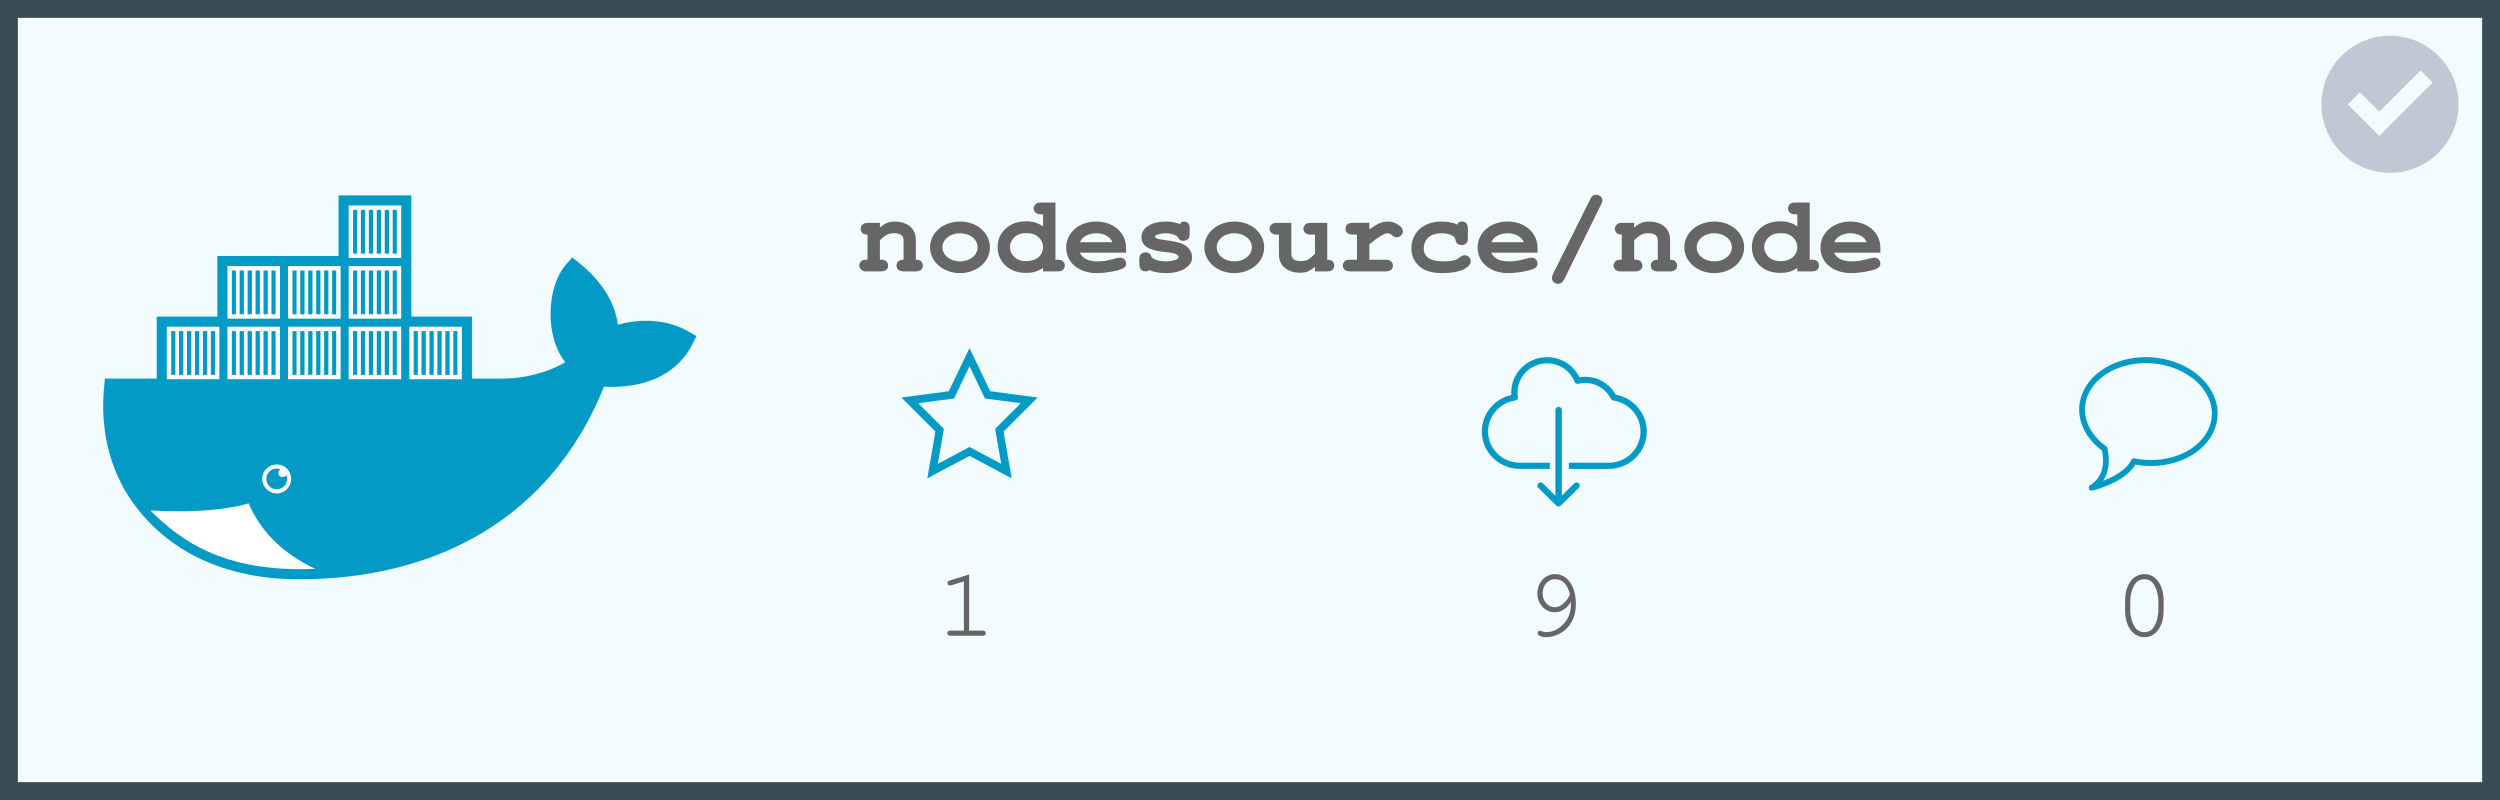
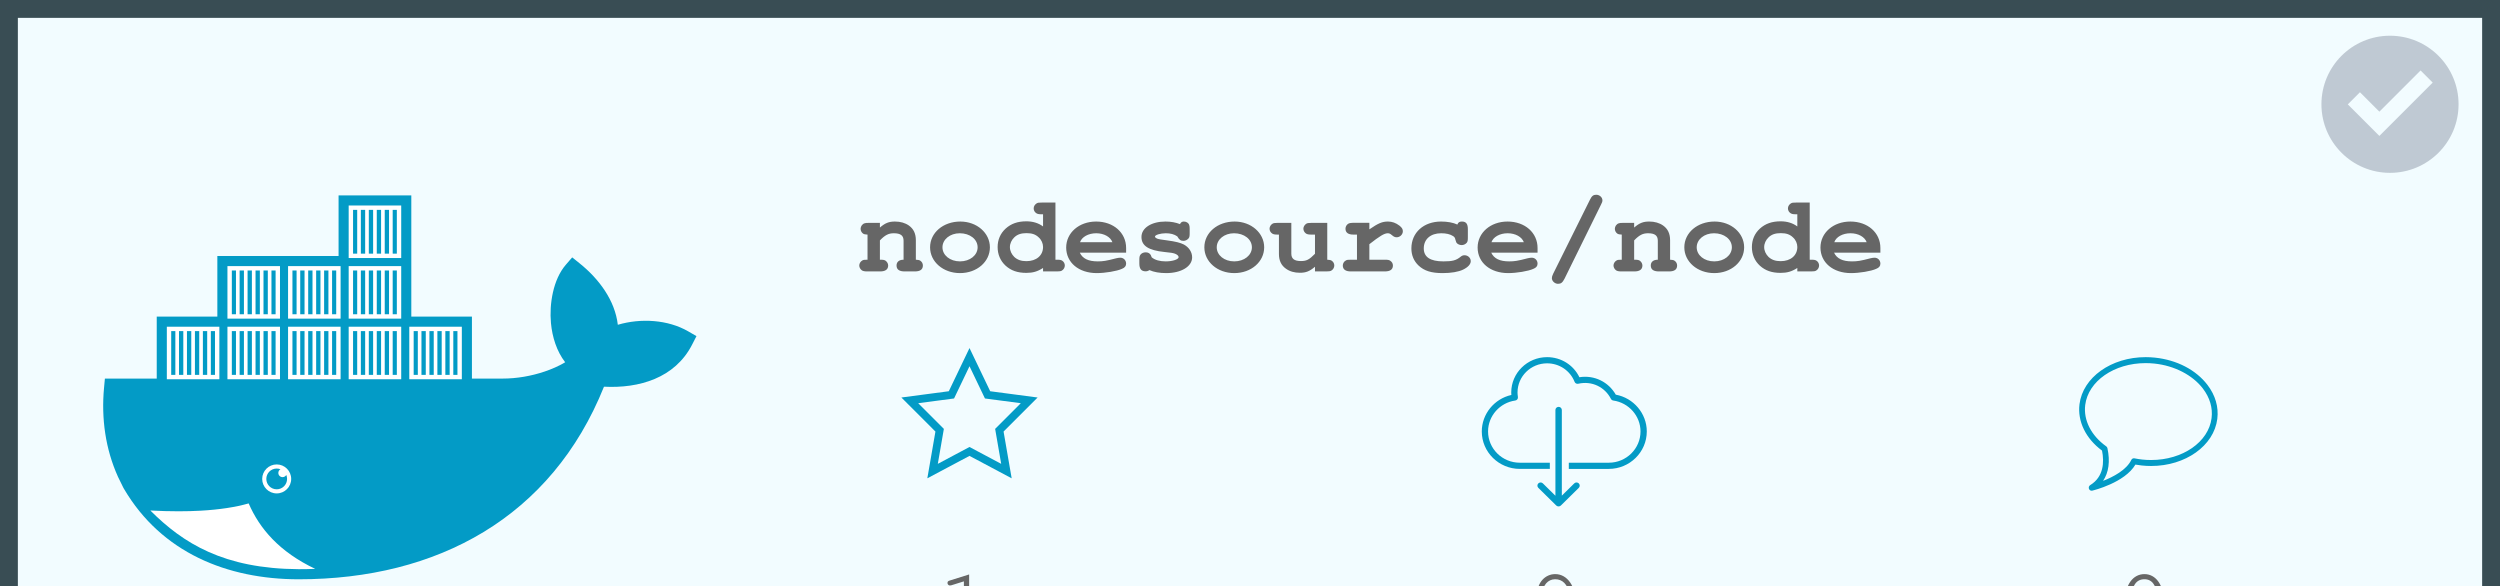
- <svg xmlns="http://www.w3.org/2000/svg" version="1.1" baseProfile="full" x="0px" y="0px" width="350px" height="112px" viewBox="0 0 350 112" enable-background="new 0 0 350 112">
+ <svg xmlns="http://www.w3.org/2000/svg" version="1.1" baseProfile="full" x="0px" y="0px" width="350px" height="82px" viewBox="0 0 350 82" enable-background="new 0 0 350 82">
  <g>
    <rect x="1" y="1" width="348" height="110" stroke="rgb(57, 77, 84)" stroke-width="3" fill="rgb(242, 252, 255)" />
  </g>
  <g transform="translate(14,14)">
    <g transform="scale(0.18)">
      <rect x="-43.5" y="37.005" display="none" fill-rule="evenodd" clip-rule="evenodd" fill="#E7E7E7" width="792" height="612" />
      <g>
        <path id="outline_7_" fill-rule="evenodd" fill="#039BC6" clip-rule="evenodd" d="M242.133,168.481h47.146v48.194h23.837   c11.008,0,22.33-1.962,32.755-5.494c5.123-1.736,10.872-4.154,15.926-7.193c-6.656-8.689-10.053-19.661-11.054-30.476   c-1.358-14.71,1.609-33.855,11.564-45.368l4.956-5.732l5.905,4.747c14.867,11.946,27.372,28.638,29.577,47.665   c17.901-5.266,38.921-4.02,54.701,5.088l6.475,3.734l-3.408,6.652c-13.345,26.046-41.246,34.113-68.524,32.687   c-40.817,101.663-129.68,149.794-237.428,149.794c-55.666,0-106.738-20.81-135.821-70.197l-0.477-0.807l-4.238-8.621   C4.195,271.415,0.93,247.6,3.145,223.803l0.664-7.127h40.315v-48.194h47.143v-47.145h94.292V74.191h56.574V168.481z" />
        <g id="Containers_8_">
          <path fill-rule="evenodd" clip-rule="evenodd" fill="#FFFFFF" d="M86.209,179.744h3.227v34.052h-3.227V179.744z M80.02,179.744    h3.354v34.052H80.02V179.744z M73.828,179.744h3.354v34.052h-3.354V179.744z M67.636,179.744h3.354v34.052h-3.354V179.744z     M61.446,179.744H64.8v34.052h-3.354V179.744z M55.384,179.744h3.224v34.052h-3.224V179.744z M51.981,176.338h40.858v40.86H51.981    V176.338z" />
          <path fill-rule="evenodd" clip-rule="evenodd" fill="#FFFFFF" d="M133.354,132.598h3.229v34.051h-3.229V132.598z M127.165,132.598    h3.354v34.051h-3.354V132.598z M120.973,132.598h3.354v34.051h-3.354V132.598z M114.781,132.598h3.354v34.051h-3.354V132.598z     M108.593,132.598h3.352v34.051h-3.352V132.598z M102.531,132.598h3.222v34.051h-3.222V132.598z M99.124,129.193h40.863v40.859    H99.124V129.193z" />
          <path fill-rule="evenodd" clip-rule="evenodd" fill="#FFFFFF" d="M133.354,179.744h3.229v34.052h-3.229V179.744z M127.165,179.744    h3.354v34.052h-3.354V179.744z M120.973,179.744h3.354v34.052h-3.354V179.744z M114.781,179.744h3.354v34.052h-3.354V179.744z     M108.593,179.744h3.352v34.052h-3.352V179.744z M102.531,179.744h3.222v34.052h-3.222V179.744z M99.124,176.338h40.863v40.86    H99.124V176.338z" />
          <path fill-rule="evenodd" clip-rule="evenodd" fill="#FFFFFF" d="M180.501,179.744h3.225v34.052h-3.225V179.744z M174.31,179.744    h3.355v34.052h-3.355V179.744z M168.12,179.744h3.354v34.052h-3.354V179.744z M161.928,179.744h3.354v34.052h-3.354V179.744z     M155.736,179.744h3.354v34.052h-3.354V179.744z M149.676,179.744h3.222v34.052h-3.222V179.744z M146.271,176.338h40.861v40.86    h-40.861V176.338z" />
          <path fill-rule="evenodd" clip-rule="evenodd" fill="#FFFFFF" d="M180.501,132.598h3.225v34.051h-3.225V132.598z M174.31,132.598    h3.355v34.051h-3.355V132.598z M168.12,132.598h3.354v34.051h-3.354V132.598z M161.928,132.598h3.354v34.051h-3.354V132.598z     M155.736,132.598h3.354v34.051h-3.354V132.598z M149.676,132.598h3.222v34.051h-3.222V132.598z M146.271,129.193h40.861v40.859    h-40.861V129.193z" />
          <path fill-rule="evenodd" clip-rule="evenodd" fill="#FFFFFF" d="M227.647,179.744h3.226v34.052h-3.226V179.744z M221.457,179.744    h3.354v34.052h-3.354V179.744z M215.265,179.744h3.354v34.052h-3.354V179.744z M209.073,179.744h3.354v34.052h-3.354V179.744z     M202.884,179.744h3.354v34.052h-3.354V179.744z M196.821,179.744h3.224v34.052h-3.224V179.744z M193.416,176.338h40.861v40.86    h-40.861V176.338z" />
          <path fill-rule="evenodd" clip-rule="evenodd" fill="#FFFFFF" d="M227.647,132.598h3.226v34.051h-3.226V132.598z M221.457,132.598    h3.354v34.051h-3.354V132.598z M215.265,132.598h3.354v34.051h-3.354V132.598z M209.073,132.598h3.354v34.051h-3.354V132.598z     M202.884,132.598h3.354v34.051h-3.354V132.598z M196.821,132.598h3.224v34.051h-3.224V132.598z M193.416,129.193h40.861v40.859    h-40.861V129.193z" />
          <path fill-rule="evenodd" clip-rule="evenodd" fill="#FFFFFF" d="M227.647,85.451h3.226v34.053h-3.226V85.451z M221.457,85.451    h3.354v34.053h-3.354V85.451z M215.265,85.451h3.354v34.053h-3.354V85.451z M209.073,85.451h3.354v34.053h-3.354V85.451z     M202.884,85.451h3.354v34.053h-3.354V85.451z M196.821,85.451h3.224v34.053h-3.224V85.451z M193.416,82.048h40.861v40.86h-40.861    V82.048z" />
          <path fill-rule="evenodd" clip-rule="evenodd" fill="#FFFFFF" d="M274.792,179.744h3.224v34.052h-3.224V179.744z M268.602,179.744    h3.352v34.052h-3.352V179.744z M262.408,179.744h3.354v34.052h-3.354V179.744z M256.218,179.744h3.354v34.052h-3.354V179.744z     M250.026,179.744h3.354v34.052h-3.354V179.744z M243.964,179.744h3.227v34.052h-3.227V179.744z M240.561,176.338h40.86v40.86    h-40.86V176.338z" />
        </g>
        <path fill-rule="evenodd" clip-rule="evenodd" fill="#FFFFFF" d="M137.428,283.445c6.225,0,11.271,5.049,11.271,11.272   c0,6.225-5.046,11.271-11.271,11.271c-6.226,0-11.272-5.046-11.272-11.271C126.156,288.494,131.202,283.445,137.428,283.445" />
        <path fill-rule="evenodd" fill="#039BC6" clip-rule="evenodd" d="M137.428,286.644c1.031,0,2.015,0.194,2.923,0.546   c-0.984,0.569-1.65,1.635-1.65,2.854c0,1.82,1.476,3.293,3.296,3.293c1.247,0,2.329-0.693,2.89-1.715   c0.395,0.953,0.615,1.999,0.615,3.097c0,4.458-3.615,8.073-8.073,8.073c-4.458,0-8.074-3.615-8.074-8.073   C129.354,290.258,132.971,286.644,137.428,286.644" />
        <path fill="#FFFFFF" d="M167.394,364.677c-27.916-13.247-43.239-31.256-51.765-50.915c-10.37,2.961-22.835,4.852-37.317,5.664   c-5.457,0.307-11.196,0.464-17.219,0.464c-6.942,0-14.26-0.205-21.94-0.613c25.6,25.585,57.094,45.283,115.408,45.645   C158.866,364.921,163.14,364.837,167.394,364.677z" />
      </g>
    </g>
  </g>
  <g font-family="Courier, Courier New, monospace" font-size="14" fill="rgb(102, 102, 102)">
    <text x="120" y="38" font-weight="bold" font-size="16">
      nodesource/node
    </text>
    <g transform="translate(98,50)">
      <g transform="scale(1.1)">
        <g transform="translate(19.8,-7.1)">
          <polygon style="fill:none;stroke:#039BC6;stroke-width:1;stroke-miterlimit:10;" points="14.5,19.1 9.8,21.6 10.7,16.4   6.9,12.6 12.2,11.9 14.5,7.1 16.8,11.9 22.1,12.6 18.3,16.4 19.2,21.6 " />
        </g>
        <g transform="translate(99.5,0)">
          <path fill="#039BC6" d="M16.163,14.224 C16.163,14.224 11.074,14.224 11.074,14.224 C11.074,14.224 11.074,13.436 11.074,13.436 C11.074,13.436 16.164,13.436 16.164,13.436 C18.39,13.436 20.201,11.652 20.201,9.457 C20.201,7.491 18.712,5.799 16.736,5.522 C16.606,5.504 16.494,5.424 16.435,5.309 C15.676,3.82 14.028,2.985 12.274,3.385 C12.08,3.429 11.885,3.327 11.812,3.145 C11.243,1.713 9.867,0.787 8.31,0.787 C6.235,0.787 4.548,2.451 4.548,4.496 C4.548,4.67 4.564,4.858 4.598,5.071 C4.615,5.175 4.588,5.282 4.525,5.367 C4.462,5.451 4.366,5.507 4.261,5.522 C2.287,5.801 0.799,7.492 0.799,9.457 C0.799,11.651 2.61,13.436 4.837,13.436 C4.837,13.436 8.66,13.436 8.66,13.436 C8.66,13.436 8.66,14.223 8.66,14.223 C8.66,14.223 4.837,14.223 4.837,14.223 C2.17,14.223 0,12.085 0,9.457 C0,7.232 1.592,5.301 3.763,4.813 C3.753,4.704 3.748,4.598 3.748,4.496 C3.748,2.017 5.795,0 8.31,0 C10.087,0 11.667,0.992 12.422,2.555 C14.346,2.252 16.14,3.172 17.052,4.775 C19.316,5.191 21,7.169 21,9.457 C21,12.085 18.829,14.224 16.163,14.224 ZM7.775,16.067 C7.775,16.067 9.371,17.64 9.371,17.64 C9.371,17.64 9.371,6.729 9.371,6.729 C9.371,6.507 9.553,6.327 9.779,6.327 C10.004,6.327 10.187,6.507 10.187,6.729 C10.187,6.729 10.187,17.627 10.187,17.627 C10.187,17.627 11.77,16.067 11.77,16.067 C11.928,15.91 12.186,15.91 12.346,16.067 C12.506,16.224 12.506,16.479 12.346,16.637 C12.346,16.637 10.067,18.882 10.067,18.882 C9.989,18.96 9.885,19 9.777,19 C9.777,19 9.775,18.999 9.772,18.999 C9.772,18.999 9.764,19 9.764,19 C9.661,19 9.556,18.961 9.476,18.882 C9.476,18.882 7.198,16.637 7.198,16.637 C7.038,16.479 7.038,16.224 7.198,16.067 C7.358,15.91 7.616,15.91 7.775,16.067 Z " />
        </g>
        <g transform="translate(175.3,0)">
          <path fill="#039BC6" d="M16.548,3.519 C15.087,1.614 12.659,0.355 9.886,0.063 C9.49,0.021 9.089,0 8.694,0 C4.318,0 0.697,2.577 0.271,5.994 C0,8.171 1.07,10.366 3.14,11.894 C3.426,13.34 3.371,15.226 1.63,16.292 C1.474,16.388 1.409,16.588 1.477,16.761 C1.534,16.908 1.67,17 1.817,17 C1.845,17 1.872,16.997 1.9,16.99 C2.074,16.949 6.033,15.977 7.389,13.675 C7.662,13.724 7.932,13.763 8.196,13.79 C8.592,13.833 8.993,13.853 9.387,13.853 C13.764,13.853 17.385,11.276 17.811,7.859 C18,6.344 17.563,4.843 16.548,3.519 ZM17.082,7.763 C16.704,10.802 13.396,13.094 9.387,13.093 C9.017,13.093 8.642,13.074 8.27,13.035 C7.946,13.001 7.608,12.948 7.267,12.879 C7.104,12.845 6.941,12.928 6.868,13.081 C6.241,14.375 4.546,15.25 3.273,15.748 C3.992,14.682 4.189,13.256 3.827,11.585 C3.807,11.492 3.753,11.41 3.677,11.355 C1.76,9.99 0.76,8.022 1,6.091 C1.378,3.052 4.687,0.76 8.694,0.76 C9.064,0.76 9.44,0.781 9.812,0.819 C12.351,1.086 14.655,2.272 15.972,3.991 C16.861,5.151 17.245,6.455 17.082,7.763 Z " />
        </g>
      </g>
      <g transform="translate(0,39)">
        <text transform="translate(37.3,0)" text-anchor="middle">
          1
        </text>
        <text transform="translate(119.6,0)" text-anchor="middle">
          9
        </text>
        <text transform="translate(202.2,0)" text-anchor="middle">
          0
        </text>
      </g>
    </g>
  </g>
  <g transform="translate(325,5)">
    <g transform="scale(1.2)">
      <path opacity="0.702" fill="rgb( 170, 180, 192 )" d="M8,0 C3.582,0 0,3.582 0,8 C0,12.418 3.582,16 8,16 C12.418,16 16,12.418 16,8 C16,3.582 12.418,0 8,0 ZM6.76,11.691 C6.76,11.691 3.079,8.01 3.079,8.01 C3.079,8.01 4.493,6.596 4.493,6.596 C4.493,6.596 6.76,8.863 6.76,8.863 C6.76,8.863 11.569,4.055 11.569,4.055 C11.569,4.055 12.982,5.469 12.982,5.469 C12.982,5.469 6.76,11.691 6.76,11.691 Z " />
    </g>
  </g>
</svg>
